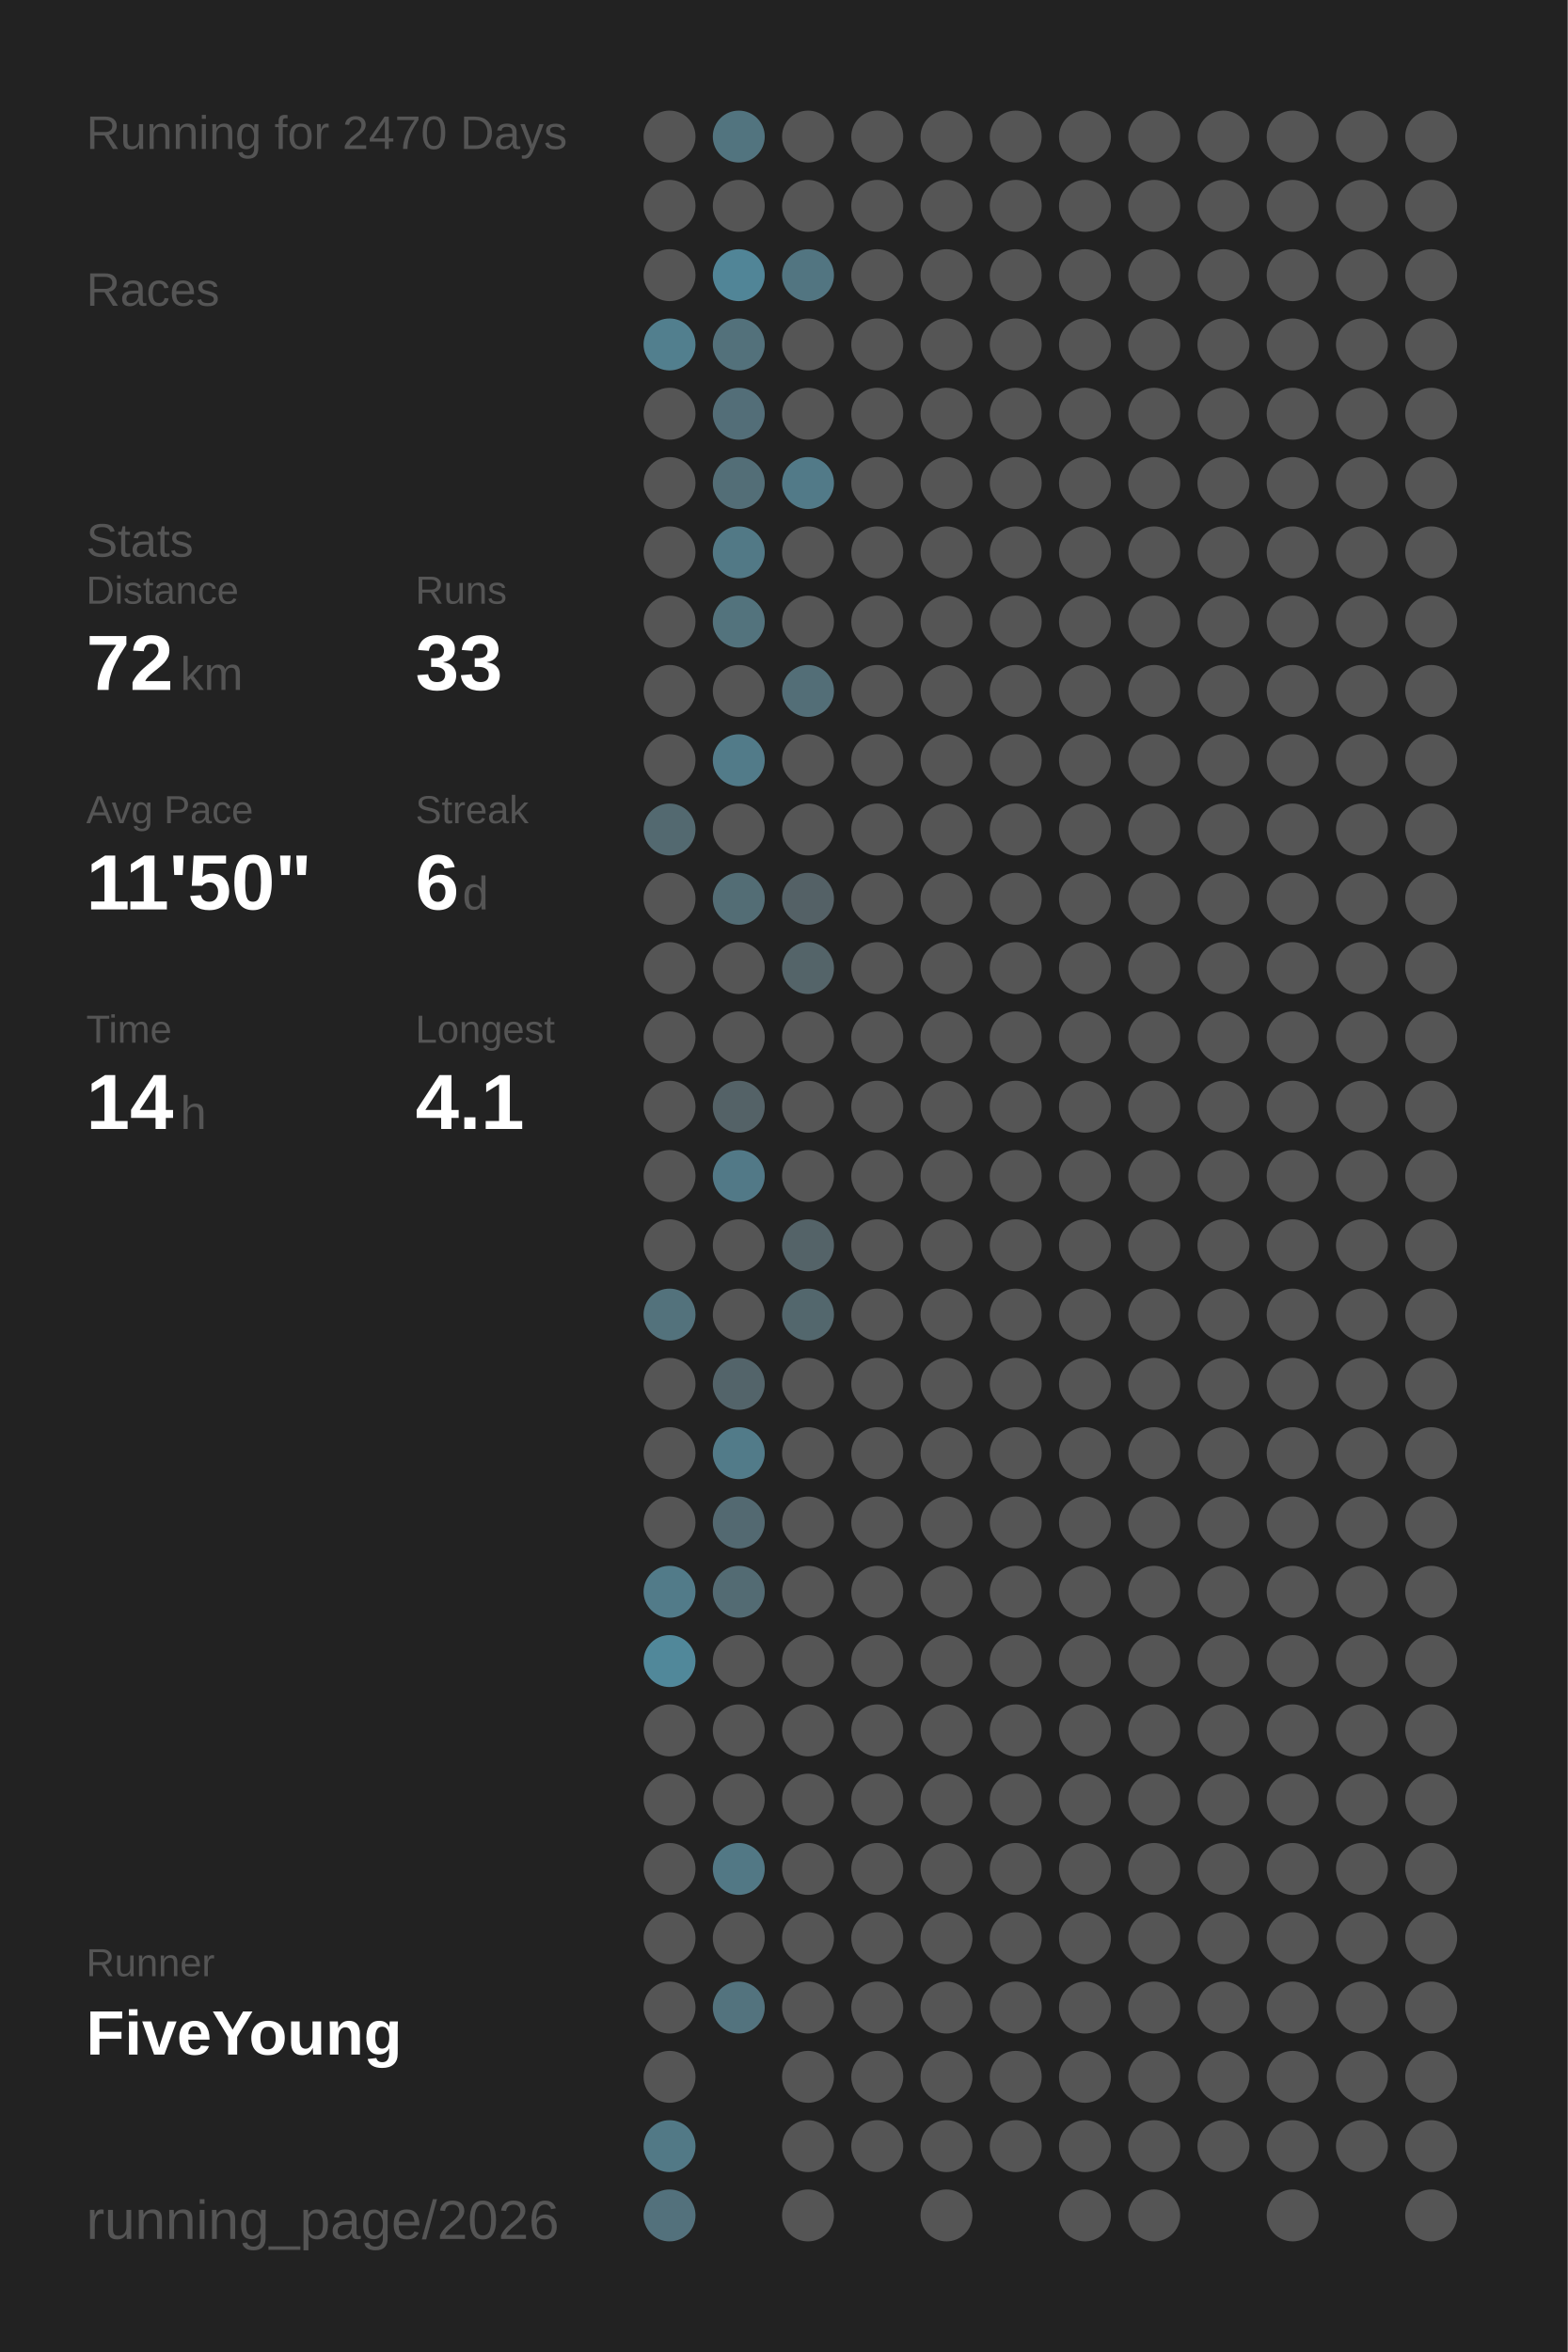
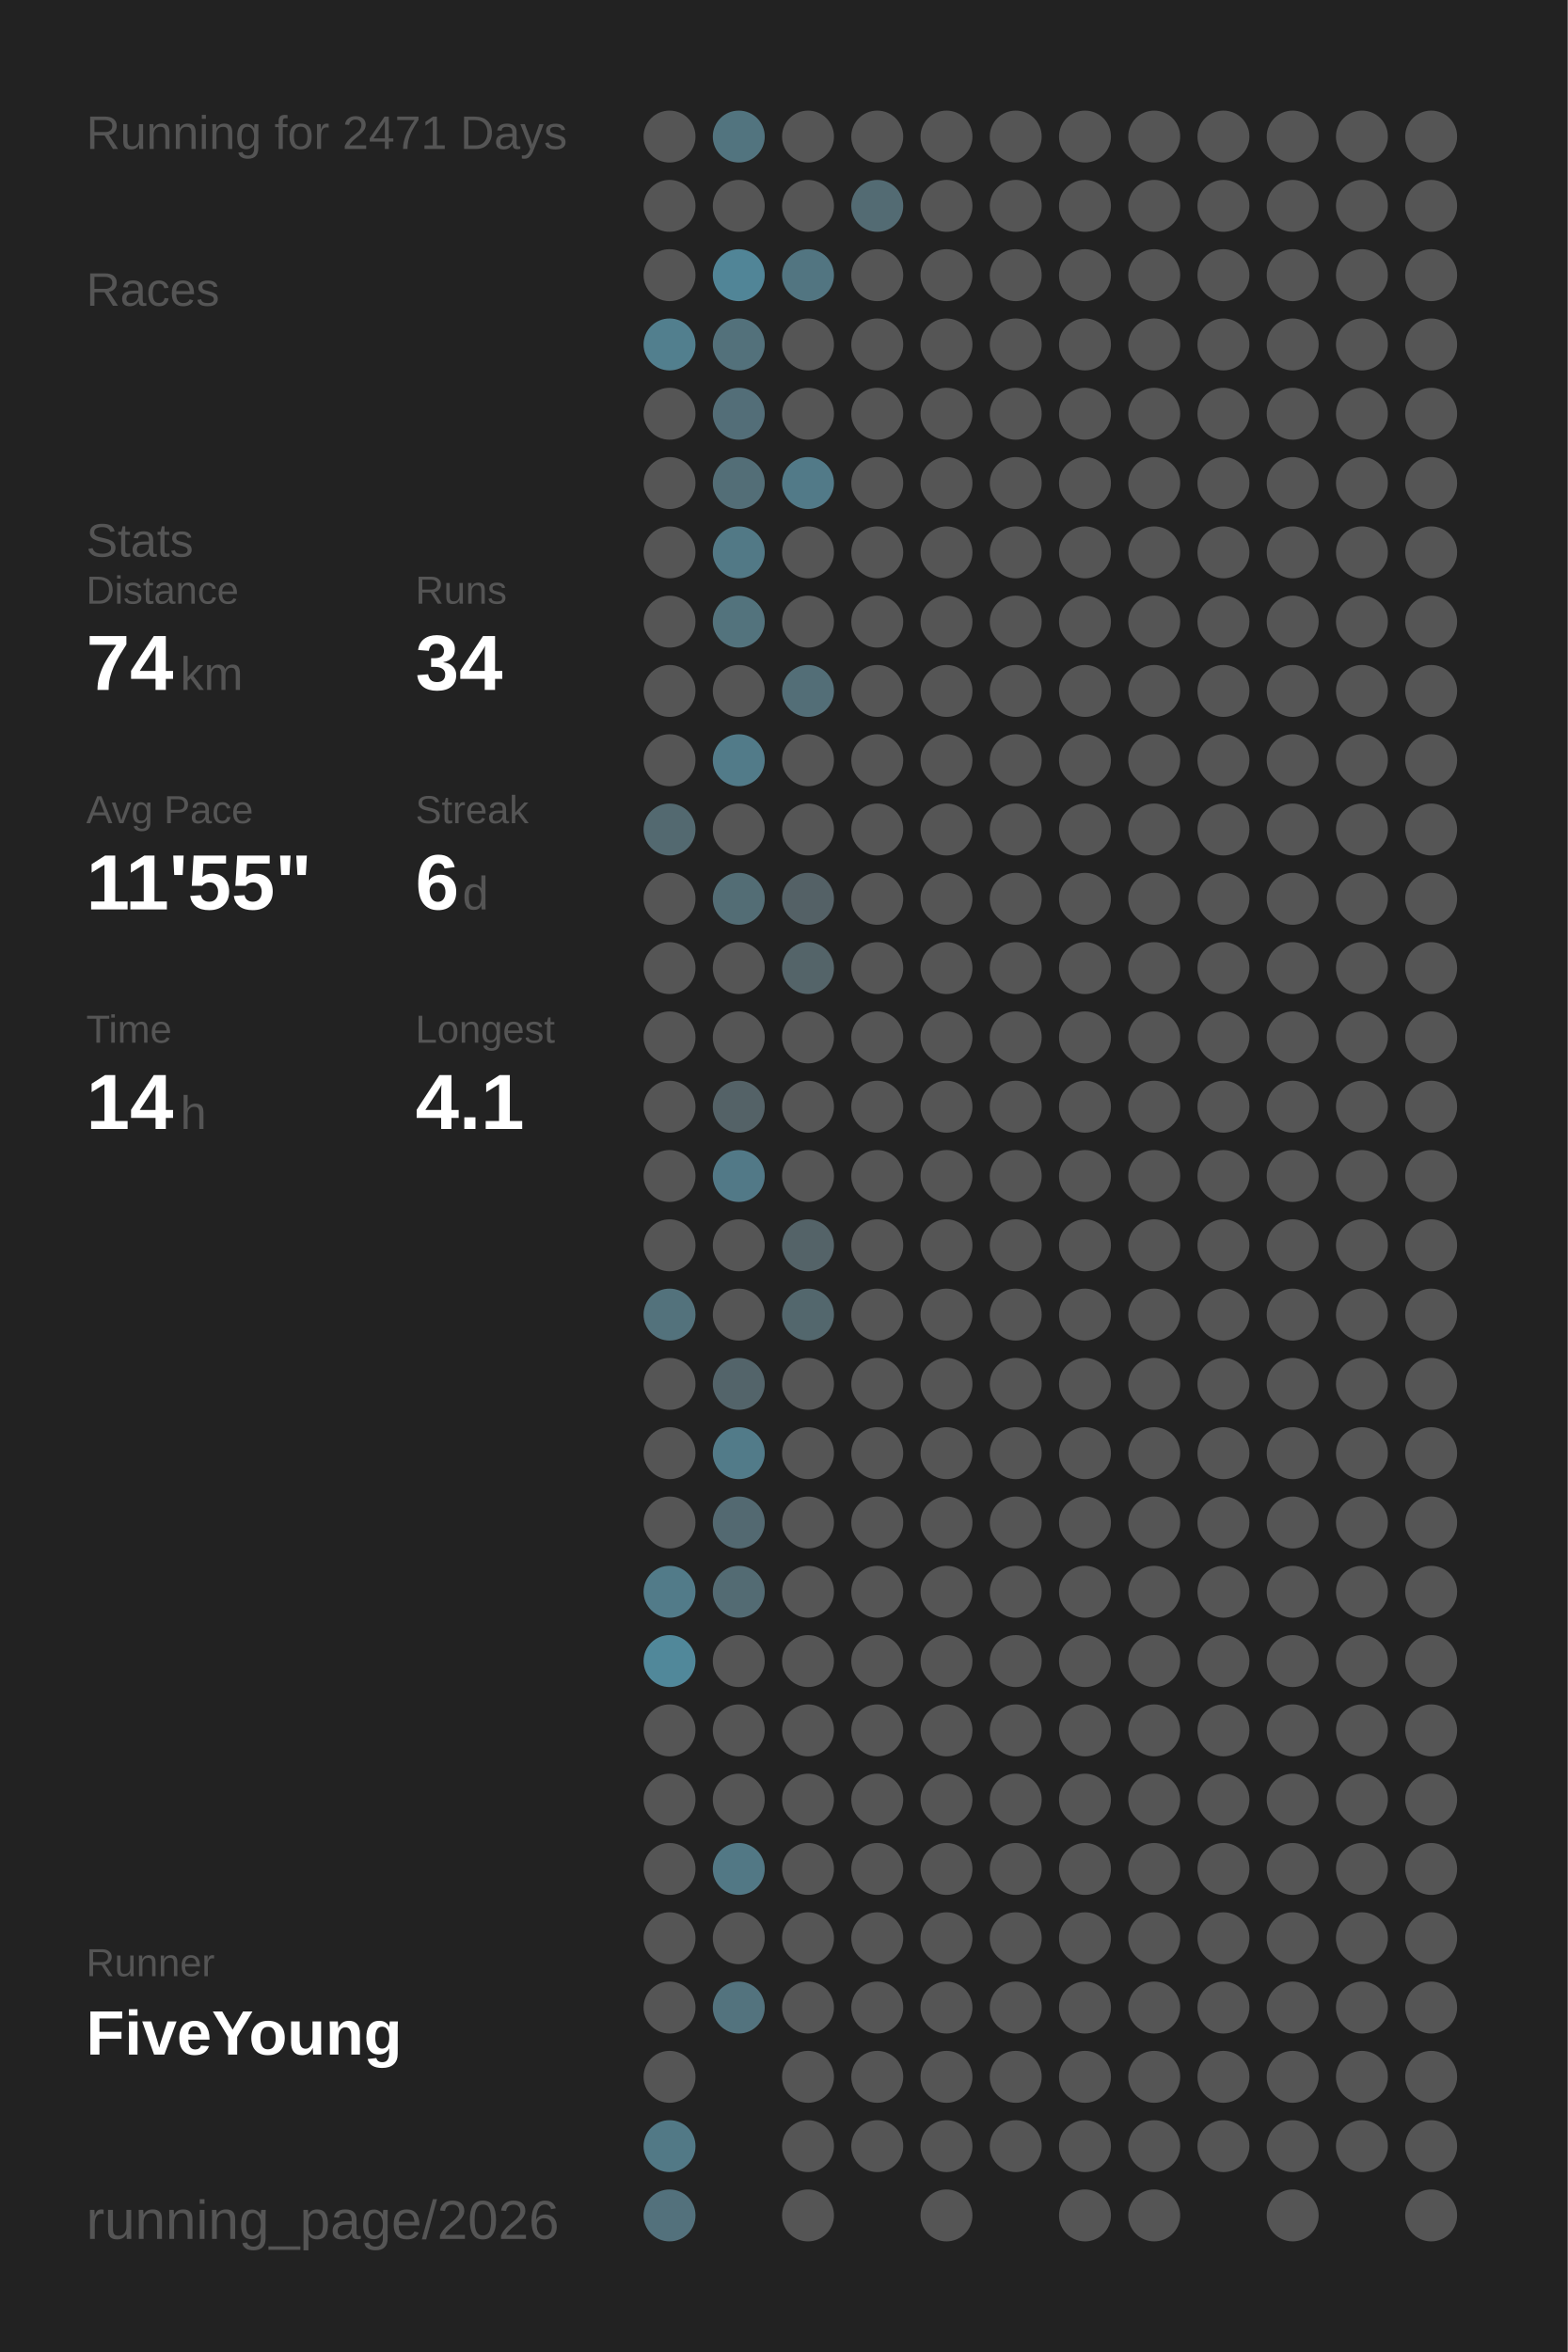
<svg xmlns="http://www.w3.org/2000/svg" baseProfile="full" height="300mm" version="1.1" viewBox="0,0,200,300" width="200mm">
  <defs />
  <rect fill="#222222" height="300" width="200" x="0" y="0" />
-   <text fill="#555555" style="font-size:6px; font-family:Arial;" x="11" y="19">Running for 2470 Days</text>
+   <text fill="#555555" style="font-size:6px; font-family:Arial;" x="11" y="19">Running for 2471 Days</text>
  <text fill="#555555" style="font-size:6px; font-family:Arial;" x="11" y="39">Races</text>
  <text fill="#555555" style="font-size:6px; font-family:Arial;" x="11" y="71">Stats</text>
  <text fill="#555555" style="font-size:5px; font-family:Arial;" x="11" y="77">Distance</text>
-   <text fill="#FFFFFF" style="font-size:10px; font-family:Arial; font-weight:bold;" x="11" y="88">72</text>
+   <text fill="#FFFFFF" style="font-size:10px; font-family:Arial; font-weight:bold;" x="11" y="88">74</text>
  <text fill="#555555" style="font-size:6px; font-family:Arial;" x="23" y="88">km</text>
  <text fill="#555555" style="font-size:5px; font-family:Arial;" x="53" y="77">Runs</text>
-   <text fill="#FFFFFF" style="font-size:10px; font-family:Arial; font-weight:bold;" x="53" y="88">33</text>
+   <text fill="#FFFFFF" style="font-size:10px; font-family:Arial; font-weight:bold;" x="53" y="88">34</text>
  <text fill="#555555" style="font-size:5px; font-family:Arial;" x="11" y="105">Avg Pace</text>
-   <text fill="#FFFFFF" style="font-size:10px; font-family:Arial; font-weight:bold;" x="11" y="116">11'50"</text>
+   <text fill="#FFFFFF" style="font-size:10px; font-family:Arial; font-weight:bold;" x="11" y="116">11'55"</text>
  <text fill="#555555" style="font-size:5px; font-family:Arial;" x="53" y="105">Streak</text>
  <text fill="#FFFFFF" style="font-size:10px; font-family:Arial; font-weight:bold;" x="53" y="116">6</text>
  <text fill="#555555" style="font-size:6px; font-family:Arial;" x="59" y="116">d</text>
  <text fill="#555555" style="font-size:5px; font-family:Arial;" x="11" y="133">Time</text>
  <text fill="#FFFFFF" style="font-size:10px; font-family:Arial; font-weight:bold;" x="11" y="144">14</text>
  <text fill="#555555" style="font-size:6px; font-family:Arial;" x="23" y="144">h</text>
  <text fill="#555555" style="font-size:5px; font-family:Arial;" x="53" y="133">Longest</text>
  <text fill="#FFFFFF" style="font-size:10px; font-family:Arial; font-weight:bold;" x="53" y="144">4.1</text>
  <text fill="#555555" style="font-size:5px; font-family:Arial;" x="11" y="252.065">Runner</text>
  <text fill="#FFFFFF" style="font-size:8px; font-family:Arial; font-weight:bold;" x="11" y="262.065">FiveYoung</text>
  <text fill="#555555" style="font-size:7px; font-family:Arial;" x="11" y="285.581">running_page/2026</text>
  <circle cx="85.417" cy="17.419" fill="#555555" r="3.312" />
  <circle cx="85.417" cy="26.258" fill="#555555" r="3.312" />
  <circle cx="85.417" cy="35.097" fill="#555555" r="3.312" />
  <circle cx="85.417" cy="43.935" fill="#527f8e" r="3.312" />
  <circle cx="85.417" cy="52.774" fill="#555555" r="3.312" />
  <circle cx="85.417" cy="61.613" fill="#555555" r="3.312" />
  <circle cx="85.417" cy="70.452" fill="#555555" r="3.312" />
  <circle cx="85.417" cy="79.29" fill="#555555" r="3.312" />
  <circle cx="85.417" cy="88.129" fill="#555555" r="3.312" />
  <circle cx="85.417" cy="96.968" fill="#555555" r="3.312" />
  <circle cx="85.417" cy="105.806" fill="#536970" r="3.312" />
  <circle cx="85.417" cy="114.645" fill="#555555" r="3.312" />
  <circle cx="85.417" cy="123.484" fill="#555555" r="3.312" />
  <circle cx="85.417" cy="132.323" fill="#555555" r="3.312" />
  <circle cx="85.417" cy="141.161" fill="#555555" r="3.312" />
  <circle cx="85.417" cy="150" fill="#555555" r="3.312" />
  <circle cx="85.417" cy="158.839" fill="#555555" r="3.312" />
  <circle cx="85.417" cy="167.677" fill="#53727c" r="3.312" />
  <circle cx="85.417" cy="176.516" fill="#555555" r="3.312" />
  <circle cx="85.417" cy="185.355" fill="#555555" r="3.312" />
  <circle cx="85.417" cy="194.194" fill="#555555" r="3.312" />
  <circle cx="85.417" cy="203.032" fill="#527b89" r="3.312" />
  <circle cx="85.417" cy="211.871" fill="#51889a" r="3.312" />
  <circle cx="85.417" cy="220.71" fill="#555555" r="3.312" />
  <circle cx="85.417" cy="229.548" fill="#555555" r="3.312" />
  <circle cx="85.417" cy="238.387" fill="#555555" r="3.312" />
  <circle cx="85.417" cy="247.226" fill="#555555" r="3.312" />
  <circle cx="85.417" cy="256.065" fill="#555555" r="3.312" />
  <circle cx="85.417" cy="264.903" fill="#555555" r="3.312" />
  <circle cx="85.417" cy="273.742" fill="#527986" r="3.312" />
  <circle cx="85.417" cy="282.581" fill="#53717c" r="3.312" />
  <circle cx="94.25" cy="17.419" fill="#52747f" r="3.312" />
  <circle cx="94.25" cy="26.258" fill="#555555" r="3.312" />
  <circle cx="94.25" cy="35.097" fill="#518597" r="3.312" />
  <circle cx="94.25" cy="43.935" fill="#53717b" r="3.312" />
  <circle cx="94.25" cy="52.774" fill="#536e78" r="3.312" />
  <circle cx="94.25" cy="61.613" fill="#536e77" r="3.312" />
  <circle cx="94.25" cy="70.452" fill="#527986" r="3.312" />
  <circle cx="94.25" cy="79.29" fill="#53737d" r="3.312" />
  <circle cx="94.25" cy="88.129" fill="#555555" r="3.312" />
  <circle cx="94.25" cy="96.968" fill="#527b89" r="3.312" />
  <circle cx="94.25" cy="105.806" fill="#555555" r="3.312" />
  <circle cx="94.25" cy="114.645" fill="#536d75" r="3.312" />
  <circle cx="94.25" cy="123.484" fill="#555555" r="3.312" />
  <circle cx="94.25" cy="132.323" fill="#555555" r="3.312" />
  <circle cx="94.25" cy="141.161" fill="#546267" r="3.312" />
  <circle cx="94.25" cy="150" fill="#527987" r="3.312" />
  <circle cx="94.25" cy="158.839" fill="#555555" r="3.312" />
  <circle cx="94.25" cy="167.677" fill="#555555" r="3.312" />
  <circle cx="94.25" cy="176.516" fill="#53646a" r="3.312" />
  <circle cx="94.25" cy="185.355" fill="#527b89" r="3.312" />
  <circle cx="94.25" cy="194.194" fill="#536971" r="3.312" />
  <circle cx="94.25" cy="203.032" fill="#536b73" r="3.312" />
  <circle cx="94.25" cy="211.871" fill="#555555" r="3.312" />
  <circle cx="94.25" cy="220.71" fill="#555555" r="3.312" />
  <circle cx="94.25" cy="229.548" fill="#555555" r="3.312" />
  <circle cx="94.25" cy="238.387" fill="#527885" r="3.312" />
  <circle cx="94.25" cy="247.226" fill="#555555" r="3.312" />
  <circle cx="94.25" cy="256.065" fill="#53737e" r="3.312" />
  <circle cx="103.083" cy="17.419" fill="#555555" r="3.312" />
  <circle cx="103.083" cy="26.258" fill="#555555" r="3.312" />
  <circle cx="103.083" cy="35.097" fill="#527581" r="3.312" />
  <circle cx="103.083" cy="43.935" fill="#555555" r="3.312" />
  <circle cx="103.083" cy="52.774" fill="#555555" r="3.312" />
  <circle cx="103.083" cy="61.613" fill="#527a88" r="3.312" />
  <circle cx="103.083" cy="70.452" fill="#555555" r="3.312" />
  <circle cx="103.083" cy="79.29" fill="#555555" r="3.312" />
  <circle cx="103.083" cy="88.129" fill="#536e77" r="3.312" />
  <circle cx="103.083" cy="96.968" fill="#555555" r="3.312" />
  <circle cx="103.083" cy="105.806" fill="#555555" r="3.312" />
  <circle cx="103.083" cy="114.645" fill="#546166" r="3.312" />
  <circle cx="103.083" cy="123.484" fill="#546469" r="3.312" />
  <circle cx="103.083" cy="132.323" fill="#555555" r="3.312" />
  <circle cx="103.083" cy="141.161" fill="#555555" r="3.312" />
  <circle cx="103.083" cy="150" fill="#555555" r="3.312" />
  <circle cx="103.083" cy="158.839" fill="#546368" r="3.312" />
  <circle cx="103.083" cy="167.677" fill="#53676d" r="3.312" />
  <circle cx="103.083" cy="176.516" fill="#555555" r="3.312" />
  <circle cx="103.083" cy="185.355" fill="#555555" r="3.312" />
  <circle cx="103.083" cy="194.194" fill="#555555" r="3.312" />
  <circle cx="103.083" cy="203.032" fill="#555555" r="3.312" />
  <circle cx="103.083" cy="211.871" fill="#555555" r="3.312" />
  <circle cx="103.083" cy="220.71" fill="#555555" r="3.312" />
  <circle cx="103.083" cy="229.548" fill="#555555" r="3.312" />
  <circle cx="103.083" cy="238.387" fill="#555555" r="3.312" />
  <circle cx="103.083" cy="247.226" fill="#555555" r="3.312" />
  <circle cx="103.083" cy="256.065" fill="#555555" r="3.312" />
  <circle cx="103.083" cy="264.903" fill="#555555" r="3.312" />
  <circle cx="103.083" cy="273.742" fill="#555555" r="3.312" />
  <circle cx="103.083" cy="282.581" fill="#555555" r="3.312" />
  <circle cx="111.917" cy="17.419" fill="#555555" r="3.312" />
-   <circle cx="111.917" cy="26.258" fill="#555555" r="3.312" />
+   <circle cx="111.917" cy="26.258" fill="#536b73" r="3.312" />
  <circle cx="111.917" cy="35.097" fill="#555555" r="3.312" />
  <circle cx="111.917" cy="43.935" fill="#555555" r="3.312" />
  <circle cx="111.917" cy="52.774" fill="#555555" r="3.312" />
  <circle cx="111.917" cy="61.613" fill="#555555" r="3.312" />
  <circle cx="111.917" cy="70.452" fill="#555555" r="3.312" />
  <circle cx="111.917" cy="79.29" fill="#555555" r="3.312" />
  <circle cx="111.917" cy="88.129" fill="#555555" r="3.312" />
  <circle cx="111.917" cy="96.968" fill="#555555" r="3.312" />
  <circle cx="111.917" cy="105.806" fill="#555555" r="3.312" />
  <circle cx="111.917" cy="114.645" fill="#555555" r="3.312" />
  <circle cx="111.917" cy="123.484" fill="#555555" r="3.312" />
  <circle cx="111.917" cy="132.323" fill="#555555" r="3.312" />
  <circle cx="111.917" cy="141.161" fill="#555555" r="3.312" />
  <circle cx="111.917" cy="150" fill="#555555" r="3.312" />
  <circle cx="111.917" cy="158.839" fill="#555555" r="3.312" />
  <circle cx="111.917" cy="167.677" fill="#555555" r="3.312" />
  <circle cx="111.917" cy="176.516" fill="#555555" r="3.312" />
  <circle cx="111.917" cy="185.355" fill="#555555" r="3.312" />
  <circle cx="111.917" cy="194.194" fill="#555555" r="3.312" />
  <circle cx="111.917" cy="203.032" fill="#555555" r="3.312" />
  <circle cx="111.917" cy="211.871" fill="#555555" r="3.312" />
  <circle cx="111.917" cy="220.71" fill="#555555" r="3.312" />
  <circle cx="111.917" cy="229.548" fill="#555555" r="3.312" />
  <circle cx="111.917" cy="238.387" fill="#555555" r="3.312" />
  <circle cx="111.917" cy="247.226" fill="#555555" r="3.312" />
  <circle cx="111.917" cy="256.065" fill="#555555" r="3.312" />
  <circle cx="111.917" cy="264.903" fill="#555555" r="3.312" />
  <circle cx="111.917" cy="273.742" fill="#555555" r="3.312" />
  <circle cx="120.75" cy="17.419" fill="#555555" r="3.312" />
  <circle cx="120.75" cy="26.258" fill="#555555" r="3.312" />
  <circle cx="120.75" cy="35.097" fill="#555555" r="3.312" />
  <circle cx="120.75" cy="43.935" fill="#555555" r="3.312" />
  <circle cx="120.75" cy="52.774" fill="#555555" r="3.312" />
  <circle cx="120.75" cy="61.613" fill="#555555" r="3.312" />
  <circle cx="120.75" cy="70.452" fill="#555555" r="3.312" />
  <circle cx="120.75" cy="79.29" fill="#555555" r="3.312" />
  <circle cx="120.75" cy="88.129" fill="#555555" r="3.312" />
  <circle cx="120.75" cy="96.968" fill="#555555" r="3.312" />
  <circle cx="120.75" cy="105.806" fill="#555555" r="3.312" />
  <circle cx="120.75" cy="114.645" fill="#555555" r="3.312" />
  <circle cx="120.75" cy="123.484" fill="#555555" r="3.312" />
  <circle cx="120.75" cy="132.323" fill="#555555" r="3.312" />
  <circle cx="120.75" cy="141.161" fill="#555555" r="3.312" />
  <circle cx="120.75" cy="150" fill="#555555" r="3.312" />
  <circle cx="120.75" cy="158.839" fill="#555555" r="3.312" />
  <circle cx="120.75" cy="167.677" fill="#555555" r="3.312" />
  <circle cx="120.75" cy="176.516" fill="#555555" r="3.312" />
  <circle cx="120.75" cy="185.355" fill="#555555" r="3.312" />
  <circle cx="120.75" cy="194.194" fill="#555555" r="3.312" />
  <circle cx="120.75" cy="203.032" fill="#555555" r="3.312" />
  <circle cx="120.75" cy="211.871" fill="#555555" r="3.312" />
  <circle cx="120.75" cy="220.71" fill="#555555" r="3.312" />
  <circle cx="120.75" cy="229.548" fill="#555555" r="3.312" />
  <circle cx="120.75" cy="238.387" fill="#555555" r="3.312" />
  <circle cx="120.75" cy="247.226" fill="#555555" r="3.312" />
  <circle cx="120.75" cy="256.065" fill="#555555" r="3.312" />
  <circle cx="120.75" cy="264.903" fill="#555555" r="3.312" />
  <circle cx="120.75" cy="273.742" fill="#555555" r="3.312" />
  <circle cx="120.75" cy="282.581" fill="#555555" r="3.312" />
  <circle cx="129.583" cy="17.419" fill="#555555" r="3.312" />
  <circle cx="129.583" cy="26.258" fill="#555555" r="3.312" />
  <circle cx="129.583" cy="35.097" fill="#555555" r="3.312" />
  <circle cx="129.583" cy="43.935" fill="#555555" r="3.312" />
  <circle cx="129.583" cy="52.774" fill="#555555" r="3.312" />
  <circle cx="129.583" cy="61.613" fill="#555555" r="3.312" />
  <circle cx="129.583" cy="70.452" fill="#555555" r="3.312" />
  <circle cx="129.583" cy="79.29" fill="#555555" r="3.312" />
  <circle cx="129.583" cy="88.129" fill="#555555" r="3.312" />
  <circle cx="129.583" cy="96.968" fill="#555555" r="3.312" />
  <circle cx="129.583" cy="105.806" fill="#555555" r="3.312" />
  <circle cx="129.583" cy="114.645" fill="#555555" r="3.312" />
  <circle cx="129.583" cy="123.484" fill="#555555" r="3.312" />
  <circle cx="129.583" cy="132.323" fill="#555555" r="3.312" />
  <circle cx="129.583" cy="141.161" fill="#555555" r="3.312" />
  <circle cx="129.583" cy="150" fill="#555555" r="3.312" />
  <circle cx="129.583" cy="158.839" fill="#555555" r="3.312" />
  <circle cx="129.583" cy="167.677" fill="#555555" r="3.312" />
  <circle cx="129.583" cy="176.516" fill="#555555" r="3.312" />
  <circle cx="129.583" cy="185.355" fill="#555555" r="3.312" />
  <circle cx="129.583" cy="194.194" fill="#555555" r="3.312" />
  <circle cx="129.583" cy="203.032" fill="#555555" r="3.312" />
  <circle cx="129.583" cy="211.871" fill="#555555" r="3.312" />
  <circle cx="129.583" cy="220.71" fill="#555555" r="3.312" />
  <circle cx="129.583" cy="229.548" fill="#555555" r="3.312" />
  <circle cx="129.583" cy="238.387" fill="#555555" r="3.312" />
  <circle cx="129.583" cy="247.226" fill="#555555" r="3.312" />
  <circle cx="129.583" cy="256.065" fill="#555555" r="3.312" />
  <circle cx="129.583" cy="264.903" fill="#555555" r="3.312" />
  <circle cx="129.583" cy="273.742" fill="#555555" r="3.312" />
  <circle cx="138.417" cy="17.419" fill="#555555" r="3.312" />
  <circle cx="138.417" cy="26.258" fill="#555555" r="3.312" />
  <circle cx="138.417" cy="35.097" fill="#555555" r="3.312" />
  <circle cx="138.417" cy="43.935" fill="#555555" r="3.312" />
  <circle cx="138.417" cy="52.774" fill="#555555" r="3.312" />
  <circle cx="138.417" cy="61.613" fill="#555555" r="3.312" />
  <circle cx="138.417" cy="70.452" fill="#555555" r="3.312" />
  <circle cx="138.417" cy="79.29" fill="#555555" r="3.312" />
  <circle cx="138.417" cy="88.129" fill="#555555" r="3.312" />
  <circle cx="138.417" cy="96.968" fill="#555555" r="3.312" />
  <circle cx="138.417" cy="105.806" fill="#555555" r="3.312" />
  <circle cx="138.417" cy="114.645" fill="#555555" r="3.312" />
  <circle cx="138.417" cy="123.484" fill="#555555" r="3.312" />
  <circle cx="138.417" cy="132.323" fill="#555555" r="3.312" />
  <circle cx="138.417" cy="141.161" fill="#555555" r="3.312" />
  <circle cx="138.417" cy="150" fill="#555555" r="3.312" />
  <circle cx="138.417" cy="158.839" fill="#555555" r="3.312" />
  <circle cx="138.417" cy="167.677" fill="#555555" r="3.312" />
  <circle cx="138.417" cy="176.516" fill="#555555" r="3.312" />
  <circle cx="138.417" cy="185.355" fill="#555555" r="3.312" />
  <circle cx="138.417" cy="194.194" fill="#555555" r="3.312" />
  <circle cx="138.417" cy="203.032" fill="#555555" r="3.312" />
  <circle cx="138.417" cy="211.871" fill="#555555" r="3.312" />
  <circle cx="138.417" cy="220.71" fill="#555555" r="3.312" />
  <circle cx="138.417" cy="229.548" fill="#555555" r="3.312" />
  <circle cx="138.417" cy="238.387" fill="#555555" r="3.312" />
  <circle cx="138.417" cy="247.226" fill="#555555" r="3.312" />
  <circle cx="138.417" cy="256.065" fill="#555555" r="3.312" />
  <circle cx="138.417" cy="264.903" fill="#555555" r="3.312" />
  <circle cx="138.417" cy="273.742" fill="#555555" r="3.312" />
  <circle cx="138.417" cy="282.581" fill="#555555" r="3.312" />
  <circle cx="147.25" cy="17.419" fill="#555555" r="3.312" />
  <circle cx="147.25" cy="26.258" fill="#555555" r="3.312" />
  <circle cx="147.25" cy="35.097" fill="#555555" r="3.312" />
  <circle cx="147.25" cy="43.935" fill="#555555" r="3.312" />
  <circle cx="147.25" cy="52.774" fill="#555555" r="3.312" />
  <circle cx="147.25" cy="61.613" fill="#555555" r="3.312" />
  <circle cx="147.25" cy="70.452" fill="#555555" r="3.312" />
  <circle cx="147.25" cy="79.29" fill="#555555" r="3.312" />
  <circle cx="147.25" cy="88.129" fill="#555555" r="3.312" />
  <circle cx="147.25" cy="96.968" fill="#555555" r="3.312" />
  <circle cx="147.25" cy="105.806" fill="#555555" r="3.312" />
  <circle cx="147.25" cy="114.645" fill="#555555" r="3.312" />
  <circle cx="147.25" cy="123.484" fill="#555555" r="3.312" />
  <circle cx="147.25" cy="132.323" fill="#555555" r="3.312" />
  <circle cx="147.25" cy="141.161" fill="#555555" r="3.312" />
  <circle cx="147.25" cy="150" fill="#555555" r="3.312" />
  <circle cx="147.25" cy="158.839" fill="#555555" r="3.312" />
  <circle cx="147.25" cy="167.677" fill="#555555" r="3.312" />
  <circle cx="147.25" cy="176.516" fill="#555555" r="3.312" />
  <circle cx="147.25" cy="185.355" fill="#555555" r="3.312" />
  <circle cx="147.25" cy="194.194" fill="#555555" r="3.312" />
  <circle cx="147.25" cy="203.032" fill="#555555" r="3.312" />
  <circle cx="147.25" cy="211.871" fill="#555555" r="3.312" />
  <circle cx="147.25" cy="220.71" fill="#555555" r="3.312" />
  <circle cx="147.25" cy="229.548" fill="#555555" r="3.312" />
  <circle cx="147.25" cy="238.387" fill="#555555" r="3.312" />
  <circle cx="147.25" cy="247.226" fill="#555555" r="3.312" />
  <circle cx="147.25" cy="256.065" fill="#555555" r="3.312" />
  <circle cx="147.25" cy="264.903" fill="#555555" r="3.312" />
  <circle cx="147.25" cy="273.742" fill="#555555" r="3.312" />
  <circle cx="147.25" cy="282.581" fill="#555555" r="3.312" />
  <circle cx="156.083" cy="17.419" fill="#555555" r="3.312" />
  <circle cx="156.083" cy="26.258" fill="#555555" r="3.312" />
  <circle cx="156.083" cy="35.097" fill="#555555" r="3.312" />
  <circle cx="156.083" cy="43.935" fill="#555555" r="3.312" />
  <circle cx="156.083" cy="52.774" fill="#555555" r="3.312" />
  <circle cx="156.083" cy="61.613" fill="#555555" r="3.312" />
  <circle cx="156.083" cy="70.452" fill="#555555" r="3.312" />
  <circle cx="156.083" cy="79.29" fill="#555555" r="3.312" />
  <circle cx="156.083" cy="88.129" fill="#555555" r="3.312" />
  <circle cx="156.083" cy="96.968" fill="#555555" r="3.312" />
  <circle cx="156.083" cy="105.806" fill="#555555" r="3.312" />
  <circle cx="156.083" cy="114.645" fill="#555555" r="3.312" />
  <circle cx="156.083" cy="123.484" fill="#555555" r="3.312" />
  <circle cx="156.083" cy="132.323" fill="#555555" r="3.312" />
  <circle cx="156.083" cy="141.161" fill="#555555" r="3.312" />
  <circle cx="156.083" cy="150" fill="#555555" r="3.312" />
  <circle cx="156.083" cy="158.839" fill="#555555" r="3.312" />
  <circle cx="156.083" cy="167.677" fill="#555555" r="3.312" />
  <circle cx="156.083" cy="176.516" fill="#555555" r="3.312" />
  <circle cx="156.083" cy="185.355" fill="#555555" r="3.312" />
  <circle cx="156.083" cy="194.194" fill="#555555" r="3.312" />
  <circle cx="156.083" cy="203.032" fill="#555555" r="3.312" />
  <circle cx="156.083" cy="211.871" fill="#555555" r="3.312" />
  <circle cx="156.083" cy="220.71" fill="#555555" r="3.312" />
  <circle cx="156.083" cy="229.548" fill="#555555" r="3.312" />
  <circle cx="156.083" cy="238.387" fill="#555555" r="3.312" />
  <circle cx="156.083" cy="247.226" fill="#555555" r="3.312" />
  <circle cx="156.083" cy="256.065" fill="#555555" r="3.312" />
  <circle cx="156.083" cy="264.903" fill="#555555" r="3.312" />
  <circle cx="156.083" cy="273.742" fill="#555555" r="3.312" />
  <circle cx="164.917" cy="17.419" fill="#555555" r="3.312" />
  <circle cx="164.917" cy="26.258" fill="#555555" r="3.312" />
  <circle cx="164.917" cy="35.097" fill="#555555" r="3.312" />
  <circle cx="164.917" cy="43.935" fill="#555555" r="3.312" />
  <circle cx="164.917" cy="52.774" fill="#555555" r="3.312" />
  <circle cx="164.917" cy="61.613" fill="#555555" r="3.312" />
  <circle cx="164.917" cy="70.452" fill="#555555" r="3.312" />
  <circle cx="164.917" cy="79.29" fill="#555555" r="3.312" />
  <circle cx="164.917" cy="88.129" fill="#555555" r="3.312" />
  <circle cx="164.917" cy="96.968" fill="#555555" r="3.312" />
  <circle cx="164.917" cy="105.806" fill="#555555" r="3.312" />
  <circle cx="164.917" cy="114.645" fill="#555555" r="3.312" />
  <circle cx="164.917" cy="123.484" fill="#555555" r="3.312" />
  <circle cx="164.917" cy="132.323" fill="#555555" r="3.312" />
  <circle cx="164.917" cy="141.161" fill="#555555" r="3.312" />
  <circle cx="164.917" cy="150" fill="#555555" r="3.312" />
  <circle cx="164.917" cy="158.839" fill="#555555" r="3.312" />
  <circle cx="164.917" cy="167.677" fill="#555555" r="3.312" />
  <circle cx="164.917" cy="176.516" fill="#555555" r="3.312" />
  <circle cx="164.917" cy="185.355" fill="#555555" r="3.312" />
  <circle cx="164.917" cy="194.194" fill="#555555" r="3.312" />
  <circle cx="164.917" cy="203.032" fill="#555555" r="3.312" />
  <circle cx="164.917" cy="211.871" fill="#555555" r="3.312" />
  <circle cx="164.917" cy="220.71" fill="#555555" r="3.312" />
  <circle cx="164.917" cy="229.548" fill="#555555" r="3.312" />
  <circle cx="164.917" cy="238.387" fill="#555555" r="3.312" />
  <circle cx="164.917" cy="247.226" fill="#555555" r="3.312" />
  <circle cx="164.917" cy="256.065" fill="#555555" r="3.312" />
  <circle cx="164.917" cy="264.903" fill="#555555" r="3.312" />
  <circle cx="164.917" cy="273.742" fill="#555555" r="3.312" />
  <circle cx="164.917" cy="282.581" fill="#555555" r="3.312" />
  <circle cx="173.75" cy="17.419" fill="#555555" r="3.312" />
  <circle cx="173.75" cy="26.258" fill="#555555" r="3.312" />
  <circle cx="173.75" cy="35.097" fill="#555555" r="3.312" />
  <circle cx="173.75" cy="43.935" fill="#555555" r="3.312" />
  <circle cx="173.75" cy="52.774" fill="#555555" r="3.312" />
  <circle cx="173.75" cy="61.613" fill="#555555" r="3.312" />
  <circle cx="173.75" cy="70.452" fill="#555555" r="3.312" />
  <circle cx="173.75" cy="79.29" fill="#555555" r="3.312" />
  <circle cx="173.75" cy="88.129" fill="#555555" r="3.312" />
  <circle cx="173.75" cy="96.968" fill="#555555" r="3.312" />
  <circle cx="173.75" cy="105.806" fill="#555555" r="3.312" />
  <circle cx="173.75" cy="114.645" fill="#555555" r="3.312" />
  <circle cx="173.75" cy="123.484" fill="#555555" r="3.312" />
  <circle cx="173.75" cy="132.323" fill="#555555" r="3.312" />
  <circle cx="173.75" cy="141.161" fill="#555555" r="3.312" />
  <circle cx="173.75" cy="150" fill="#555555" r="3.312" />
  <circle cx="173.75" cy="158.839" fill="#555555" r="3.312" />
  <circle cx="173.75" cy="167.677" fill="#555555" r="3.312" />
  <circle cx="173.75" cy="176.516" fill="#555555" r="3.312" />
  <circle cx="173.75" cy="185.355" fill="#555555" r="3.312" />
  <circle cx="173.75" cy="194.194" fill="#555555" r="3.312" />
  <circle cx="173.75" cy="203.032" fill="#555555" r="3.312" />
  <circle cx="173.75" cy="211.871" fill="#555555" r="3.312" />
  <circle cx="173.75" cy="220.71" fill="#555555" r="3.312" />
  <circle cx="173.75" cy="229.548" fill="#555555" r="3.312" />
  <circle cx="173.75" cy="238.387" fill="#555555" r="3.312" />
  <circle cx="173.75" cy="247.226" fill="#555555" r="3.312" />
  <circle cx="173.75" cy="256.065" fill="#555555" r="3.312" />
  <circle cx="173.75" cy="264.903" fill="#555555" r="3.312" />
  <circle cx="173.75" cy="273.742" fill="#555555" r="3.312" />
  <circle cx="182.583" cy="17.419" fill="#555555" r="3.312" />
  <circle cx="182.583" cy="26.258" fill="#555555" r="3.312" />
  <circle cx="182.583" cy="35.097" fill="#555555" r="3.312" />
  <circle cx="182.583" cy="43.935" fill="#555555" r="3.312" />
  <circle cx="182.583" cy="52.774" fill="#555555" r="3.312" />
  <circle cx="182.583" cy="61.613" fill="#555555" r="3.312" />
  <circle cx="182.583" cy="70.452" fill="#555555" r="3.312" />
  <circle cx="182.583" cy="79.29" fill="#555555" r="3.312" />
  <circle cx="182.583" cy="88.129" fill="#555555" r="3.312" />
  <circle cx="182.583" cy="96.968" fill="#555555" r="3.312" />
  <circle cx="182.583" cy="105.806" fill="#555555" r="3.312" />
  <circle cx="182.583" cy="114.645" fill="#555555" r="3.312" />
  <circle cx="182.583" cy="123.484" fill="#555555" r="3.312" />
  <circle cx="182.583" cy="132.323" fill="#555555" r="3.312" />
  <circle cx="182.583" cy="141.161" fill="#555555" r="3.312" />
  <circle cx="182.583" cy="150" fill="#555555" r="3.312" />
  <circle cx="182.583" cy="158.839" fill="#555555" r="3.312" />
  <circle cx="182.583" cy="167.677" fill="#555555" r="3.312" />
  <circle cx="182.583" cy="176.516" fill="#555555" r="3.312" />
  <circle cx="182.583" cy="185.355" fill="#555555" r="3.312" />
  <circle cx="182.583" cy="194.194" fill="#555555" r="3.312" />
  <circle cx="182.583" cy="203.032" fill="#555555" r="3.312" />
  <circle cx="182.583" cy="211.871" fill="#555555" r="3.312" />
  <circle cx="182.583" cy="220.71" fill="#555555" r="3.312" />
  <circle cx="182.583" cy="229.548" fill="#555555" r="3.312" />
  <circle cx="182.583" cy="238.387" fill="#555555" r="3.312" />
  <circle cx="182.583" cy="247.226" fill="#555555" r="3.312" />
  <circle cx="182.583" cy="256.065" fill="#555555" r="3.312" />
  <circle cx="182.583" cy="264.903" fill="#555555" r="3.312" />
  <circle cx="182.583" cy="273.742" fill="#555555" r="3.312" />
  <circle cx="182.583" cy="282.581" fill="#555555" r="3.312" />
</svg>
